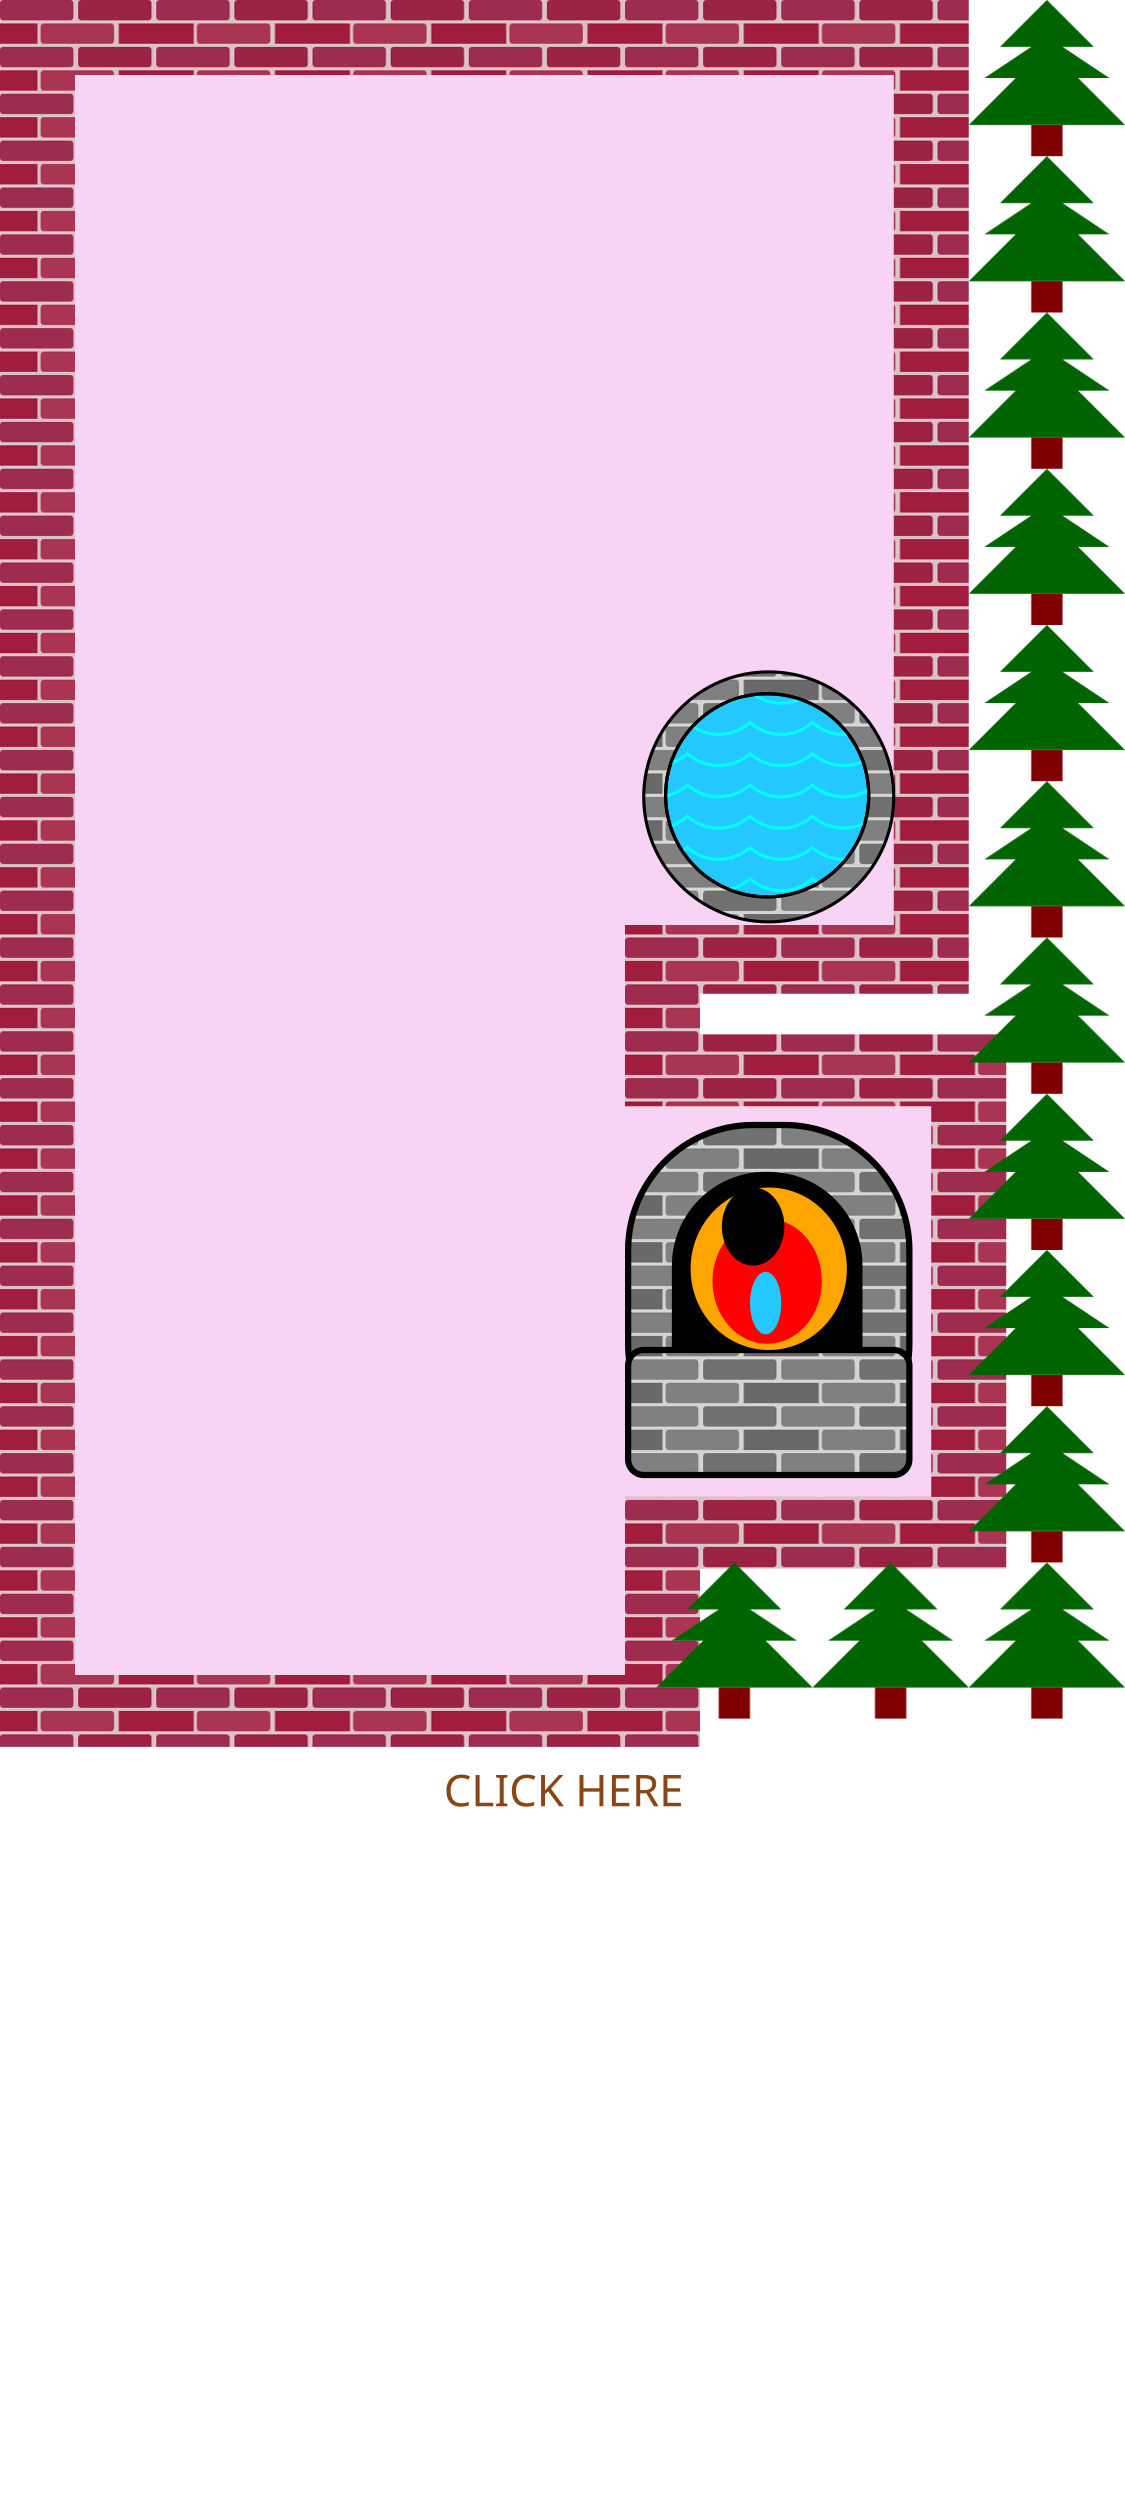
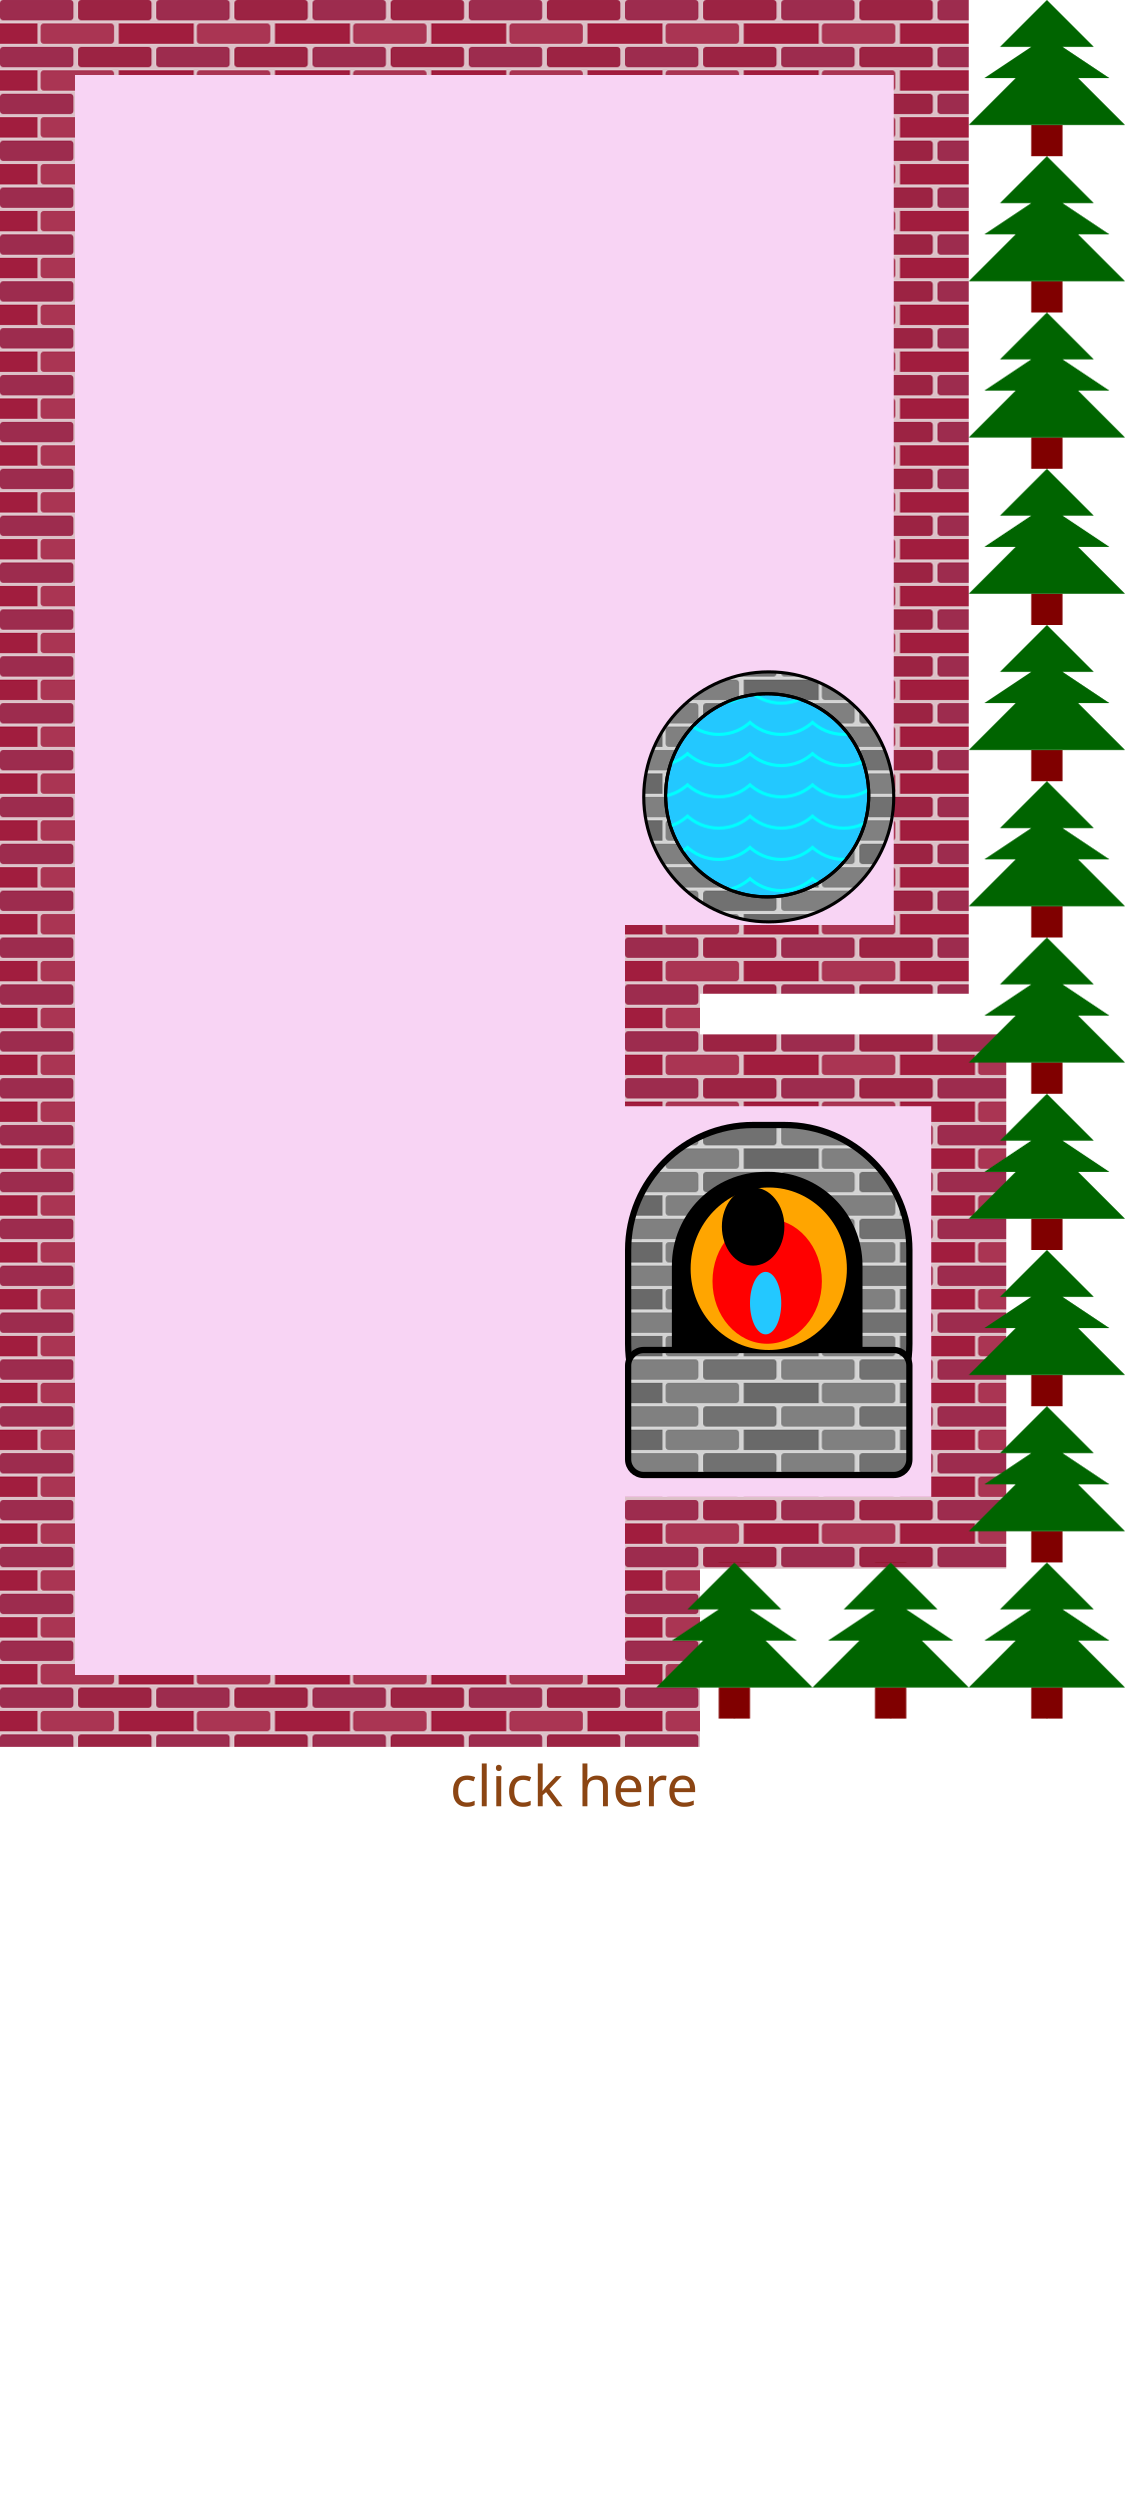
<svg xmlns="http://www.w3.org/2000/svg" width="360" height="800" class="block2">
  <defs>
    <pattern id="greyBricks" patternUnits="userSpaceOnUse" x="0" y="0" width="50" height="15">
      <rect width="50" height="15" x="0" y="0" fill="lightgrey" />
      <rect width="23.5" height="6.5" x="0" y="0" rx="1" fill="grey" />
      <rect width="23.5" height="6.5" x="25" y="0" rx="1" fill="#717171" />
      <rect width="12" height="6.5" x="0" y="7.5" fill="dimgrey" />
      <rect width="23.5" height="6.5" x="13" y="7.5" rx="1" fill="#808080" />
      <rect width="12" height="6.5" x="38" y="7.5" fill="dimgrey" />
    </pattern>
    <pattern id="waterPattern" patternUnits="userSpaceOnUse" x="0" y="0" height="10" width="20">
      <circle cx="10" cy="-10" r="15" fill="transparent" stroke="aqua" stroke-width="1" />
    </pattern>
    <pattern id="redBricks" patternUnits="userSpaceOnUse" x="0" y="0" width="50" height="15">
      <rect width="50" height="15" x="0" y="0" fill="#dcc0c7" />
      <rect width="23.5" height="6.5" x="0" y="0" rx="1" fill="#9d2c4e" />
      <rect width="23.5" height="6.5" x="25" y="0" rx="1" fill="#9c2343" />
      <rect width="12" height="6.5" x="0" y="7.5" fill="#a11d3e" />
      <rect width="23.5" height="6.5" x="13" y="7.5" rx="1" fill="#aa3553" />
      <rect width="12" height="6.5" x="38" y="7.5" fill="#a11d3e" />
    </pattern>
    <pattern id="treePattern" patternUnits="userSpaceOnUse" x="10" y="0" height="50" width="50">
      <rect width="10" height="10" x="20" y="40" fill="maroon" />
      <polygon points="25,0 40,15 30,15 45,25 35,25 50,40 0,40 15,25 5,25 20,15 10,15 " style="fill:darkgreen;" />
    </pattern>
  </defs>
  <rect width="310" height="318" x="0" y="0" fill="url(#redBricks)" />
  <rect width="224" height="265" x="0" y="294" fill="url(#redBricks)" />
  <rect width="98" height="171" x="224" y="331" fill="url(#redBricks)" />
  <rect width="262" height="272" x="24" y="24" fill="#f8d4f4" />
  <rect width="176" height="242" x="24" y="294" fill="#f8d4f4" />
  <rect width="99" height="125" x="199" y="354" fill="#f8d4f4" />
  <rect width="50" height="500" x="310" y="0" fill="url(#treePattern)" />
  <rect width="150" height="50" x="210" y="500" fill="url(#treePattern)" />
  <rect width="80" height="80" x="206" y="215" rx="40" fill="url(#greyBricks)" stroke="black" />
  <rect width="65" height="65" x="213" y="222" rx="40" fill="#23c8ff" stroke="black" />
  <rect width="65" height="65" x="213" y="222" rx="40" fill="url(#waterPattern)" stroke="black" />
  <rect width="90" height="110" x="201" y="360" rx="40" fill="url(#greyBricks)" stroke="black" stroke-width="2" />
  <rect width="61" height="95" x="215" y="375" rx="30" />
  <rect width="90" height="40" x="201" y="432" rx="5" fill="url(#greyBricks)" stroke="black" stroke-width="2" />
  <rect width="50" height="52" x="221" y="380" fill="orange" rx="50" />
  <rect width="35" height="40" x="228" y="390" fill="red" rx="50" />
  <rect width="10" height="20" x="240" y="407" fill="#23c8ff" rx="15" />
  <rect width="20" height="25" x="231" y="380" rx="15" />
-   <text x="142" y="578" fill="saddlebrown" font-family="'Lucida Grande', sans-serif" font-size="14">
- 		CLICK HERE
+   <text x="144" y="578" fill="saddlebrown" font-family="sans-serif" font-size="18">
+ 		click here
	</text>
</svg>
